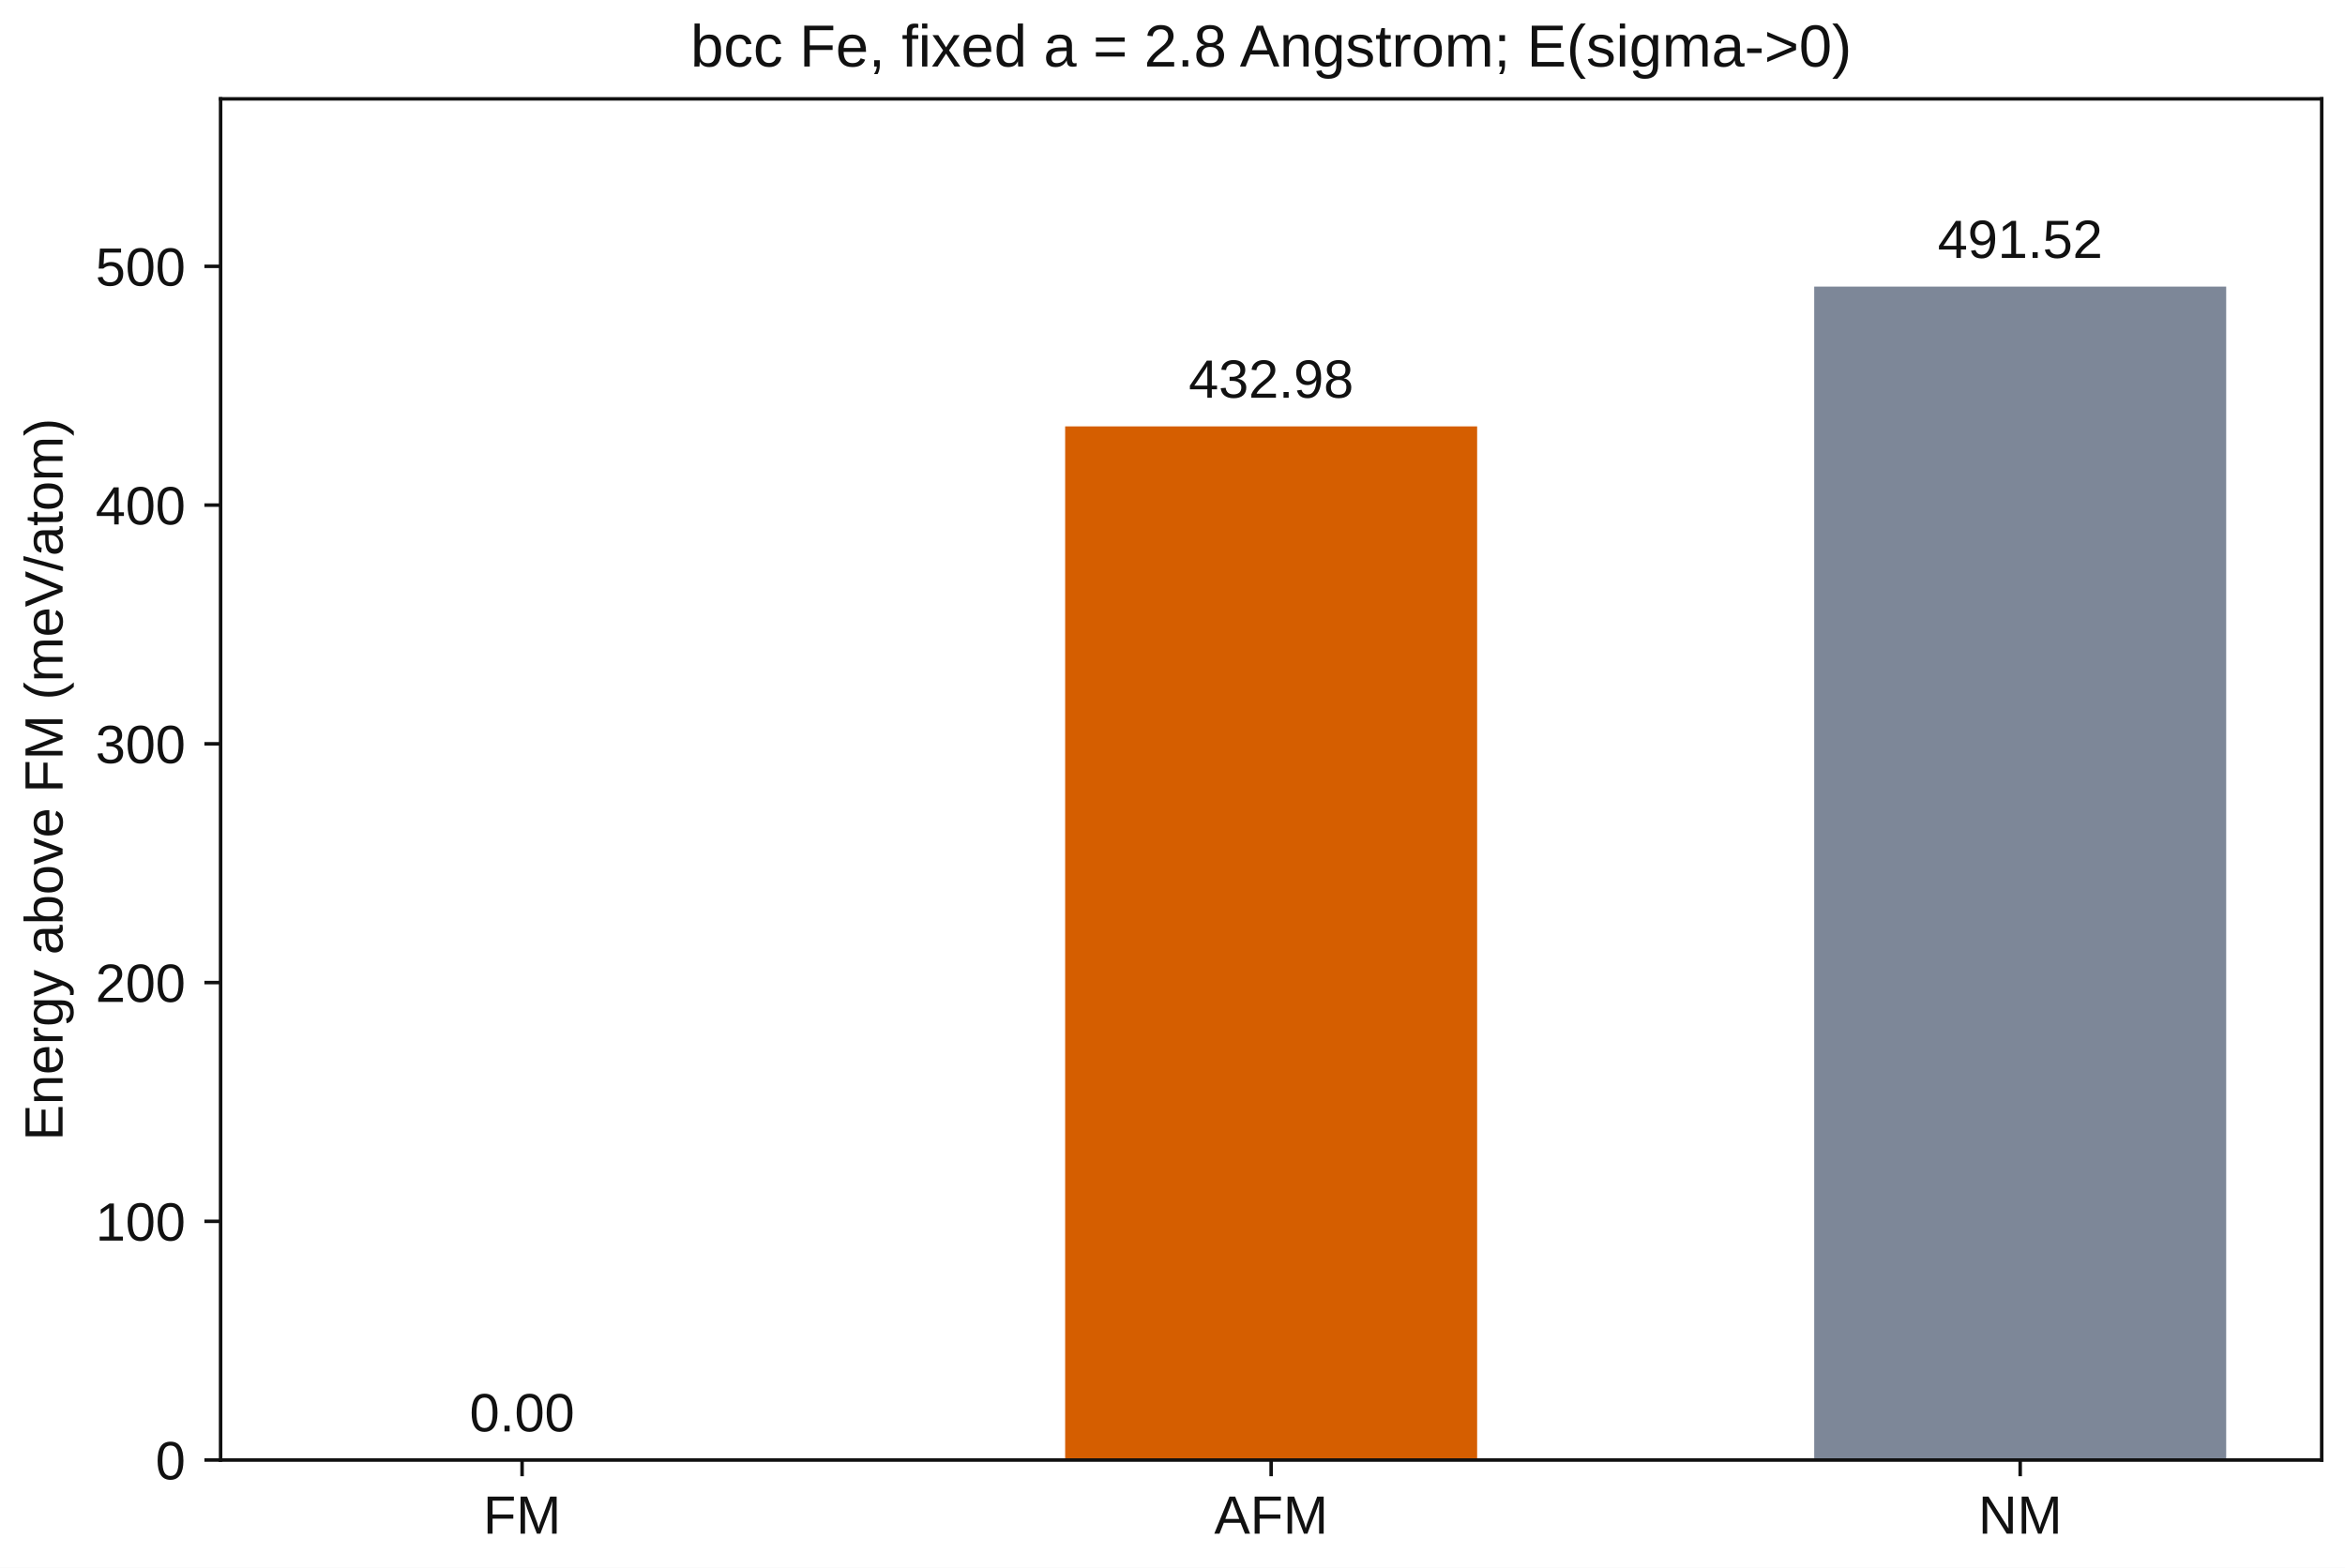
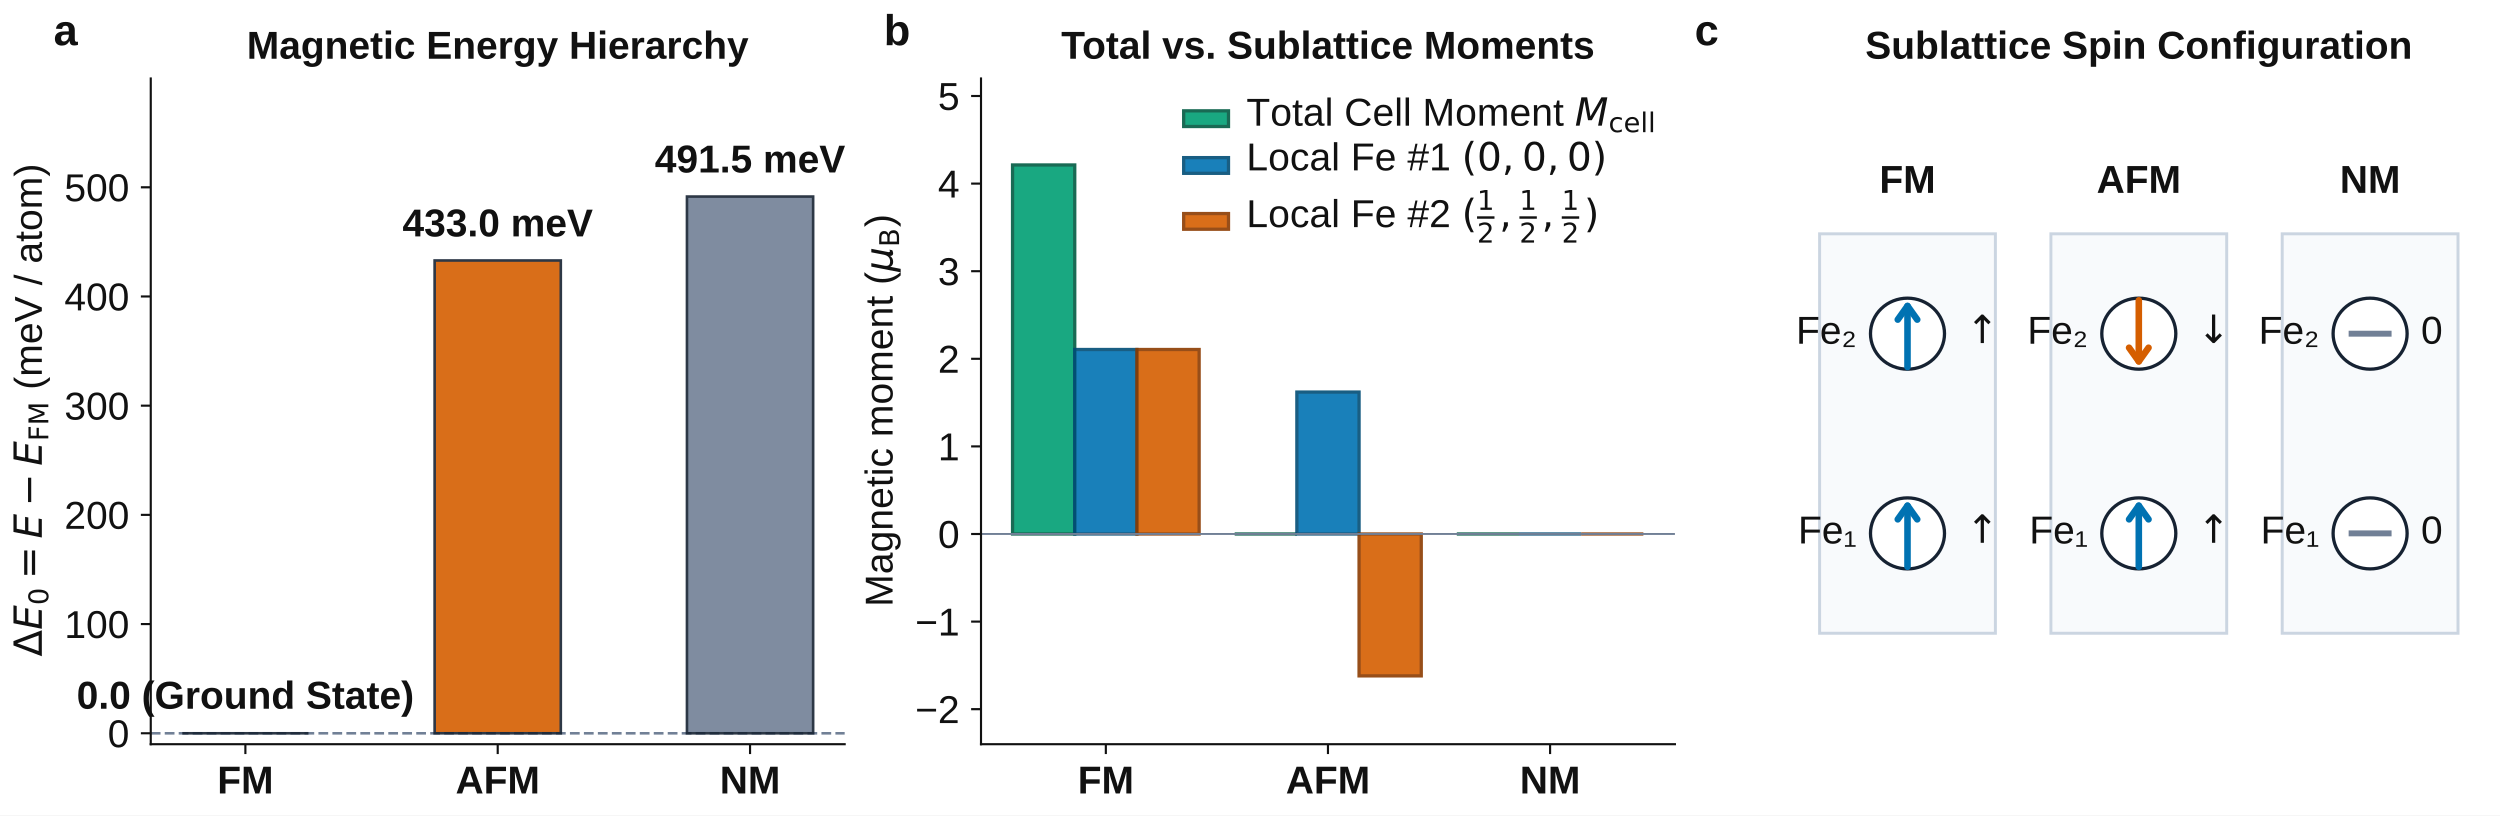
- <svg xmlns="http://www.w3.org/2000/svg" xmlns:xlink="http://www.w3.org/1999/xlink" width="434.64pt" height="290.64pt" viewBox="0 0 434.64 290.64" version="1.1">
+ <svg xmlns="http://www.w3.org/2000/svg" xmlns:xlink="http://www.w3.org/1999/xlink" width="758.64pt" height="247.44pt" viewBox="0 0 758.64 247.44" version="1.1">
  <defs>
    <style type="text/css">*{stroke-linejoin: round; stroke-linecap: butt}</style>
  </defs>
  <g id="figure_1">
    <g id="patch_1">
-       <path d="M 0 290.64  L 434.64 290.64  L 434.64 0  L 0 0  z " style="fill: #ffffff" />
+       <path d="M 0 247.44  L 758.64 247.44  L 758.64 0  L 0 0  z " style="fill: #ffffff" />
    </g>
    <g id="axes_1">
      <g id="patch_2">
-         <path d="M 40.887 270.674  L 430.32 270.674  L 430.32 18.328  L 40.887 18.328  z " style="fill: #ffffff" />
-       </g>
-       <g id="patch_3">
-         <path d="M 58.589 270.674  L 134.948 270.674  L 134.948 270.674  L 58.589 270.674  z " clip-path="url(#p87cf5dc20b)" style="fill: #009e73" />
-       </g>
-       <g id="patch_4">
-         <path d="M 197.424 270.674  L 273.783 270.674  L 273.783 79.044  L 197.424 79.044  z " clip-path="url(#p87cf5dc20b)" style="fill: #d55e00" />
-       </g>
-       <g id="patch_5">
-         <path d="M 336.259 270.674  L 412.618 270.674  L 412.618 53.134  L 336.259 53.134  z " clip-path="url(#p87cf5dc20b)" style="fill: #7d8798" />
+         <path d="M 45.748 225.833  L 256.321 225.833  L 256.321 23.816  L 45.748 23.816  z " style="fill: #ffffff" />
      </g>
      <g id="matplotlib.axis_1">
        <g id="xtick_1">
          <g id="line2d_1">
            <defs>
-               <path id="m970006dc46" d="M 0 0  L 0 3  " style="stroke: #111111; stroke-width: 0.65" />
+               <path id="mfcc74e2e44" d="M 0 0  L 0 3  " style="stroke: #111111; stroke-width: 0.65" />
            </defs>
            <g>
-               <use xlink:href="#m970006dc46" x="96.768" y="270.674" style="fill: #111111; stroke: #111111; stroke-width: 0.65" />
+               <use xlink:href="#mfcc74e2e44" x="74.463" y="225.833" style="fill: #111111; stroke: #111111; stroke-width: 0.65" />
            </g>
          </g>
          <g id="text_1">
-             <text style="font-size: 10px; font-family: 'Arial', 'DejaVu Sans'; text-anchor: middle; fill: #111111" x="96.768" y="284.332" transform="rotate(-0 96.7683 284.332)">FM</text>
+             <text style="font-weight: 700; font-size: 11.812px; font-family: 'Arial', 'DejaVu Sans'; text-anchor: middle; fill: #111111" x="74.463" y="240.789" transform="rotate(-0 74.46295 240.7886)">FM</text>
          </g>
        </g>
        <g id="xtick_2">
          <g id="line2d_2">
            <g>
-               <use xlink:href="#m970006dc46" x="235.603" y="270.674" style="fill: #111111; stroke: #111111; stroke-width: 0.65" />
+               <use xlink:href="#mfcc74e2e44" x="151.035" y="225.833" style="fill: #111111; stroke: #111111; stroke-width: 0.65" />
            </g>
          </g>
          <g id="text_2">
-             <text style="font-size: 10px; font-family: 'Arial', 'DejaVu Sans'; text-anchor: middle; fill: #111111" x="235.603" y="284.332" transform="rotate(-0 235.6034 284.332)">AFM</text>
+             <text style="font-weight: 700; font-size: 11.812px; font-family: 'Arial', 'DejaVu Sans'; text-anchor: middle; fill: #111111" x="151.035" y="240.789" transform="rotate(-0 151.035 240.7886)">AFM</text>
          </g>
        </g>
        <g id="xtick_3">
          <g id="line2d_3">
            <g>
-               <use xlink:href="#m970006dc46" x="374.438" y="270.674" style="fill: #111111; stroke: #111111; stroke-width: 0.65" />
+               <use xlink:href="#mfcc74e2e44" x="227.607" y="225.833" style="fill: #111111; stroke: #111111; stroke-width: 0.65" />
            </g>
          </g>
          <g id="text_3">
-             <text style="font-size: 10px; font-family: 'Arial', 'DejaVu Sans'; text-anchor: middle; fill: #111111" x="374.438" y="284.332" transform="rotate(-0 374.4384 284.332)">NM</text>
+             <text style="font-weight: 700; font-size: 11.812px; font-family: 'Arial', 'DejaVu Sans'; text-anchor: middle; fill: #111111" x="227.607" y="240.789" transform="rotate(-0 227.607 240.7886)">NM</text>
          </g>
        </g>
      </g>
      <g id="matplotlib.axis_2">
        <g id="ytick_1">
          <g id="line2d_4">
            <defs>
-               <path id="mae1bc74d72" d="M 0 0  L -3 0  " style="stroke: #111111; stroke-width: 0.65" />
+               <path id="m44c5ba39af" d="M 0 0  L -3 0  " style="stroke: #111111; stroke-width: 0.65" />
            </defs>
            <g>
-               <use xlink:href="#mae1bc74d72" x="40.887" y="270.674" style="fill: #111111; stroke: #111111; stroke-width: 0.65" />
+               <use xlink:href="#m44c5ba39af" x="45.748" y="222.52" style="fill: #111111; stroke: #111111; stroke-width: 0.65" />
            </g>
          </g>
          <g id="text_4">
-             <text style="font-size: 10px; font-family: 'Arial', 'DejaVu Sans'; text-anchor: end; fill: #111111" x="34.387" y="274.253" transform="rotate(-0 34.38719 274.2531)">0</text>
+             <text style="font-size: 11.812px; font-family: 'Arial', 'DejaVu Sans'; text-anchor: end; fill: #111111" x="39.248" y="226.747" transform="rotate(-0 39.24845 226.7473)">0</text>
          </g>
        </g>
        <g id="ytick_2">
          <g id="line2d_5">
            <g>
-               <use xlink:href="#mae1bc74d72" x="40.887" y="226.415" style="fill: #111111; stroke: #111111; stroke-width: 0.65" />
+               <use xlink:href="#m44c5ba39af" x="45.748" y="189.383" style="fill: #111111; stroke: #111111; stroke-width: 0.65" />
            </g>
          </g>
          <g id="text_5">
-             <text style="font-size: 10px; font-family: 'Arial', 'DejaVu Sans'; text-anchor: end; fill: #111111" x="34.387" y="229.994" transform="rotate(-0 34.38719 229.9941)">100</text>
+             <text style="font-size: 11.812px; font-family: 'Arial', 'DejaVu Sans'; text-anchor: end; fill: #111111" x="39.248" y="193.611" transform="rotate(-0 39.24845 193.6106)">100</text>
          </g>
        </g>
        <g id="ytick_3">
          <g id="line2d_6">
            <g>
-               <use xlink:href="#mae1bc74d72" x="40.887" y="182.156" style="fill: #111111; stroke: #111111; stroke-width: 0.65" />
+               <use xlink:href="#m44c5ba39af" x="45.748" y="156.246" style="fill: #111111; stroke: #111111; stroke-width: 0.65" />
            </g>
          </g>
          <g id="text_6">
-             <text style="font-size: 10px; font-family: 'Arial', 'DejaVu Sans'; text-anchor: end; fill: #111111" x="34.387" y="185.735" transform="rotate(-0 34.38719 185.7351)">200</text>
+             <text style="font-size: 11.812px; font-family: 'Arial', 'DejaVu Sans'; text-anchor: end; fill: #111111" x="39.248" y="160.474" transform="rotate(-0 39.24845 160.4739)">200</text>
          </g>
        </g>
        <g id="ytick_4">
          <g id="line2d_7">
            <g>
-               <use xlink:href="#mae1bc74d72" x="40.887" y="137.897" style="fill: #111111; stroke: #111111; stroke-width: 0.65" />
+               <use xlink:href="#m44c5ba39af" x="45.748" y="123.11" style="fill: #111111; stroke: #111111; stroke-width: 0.65" />
            </g>
          </g>
          <g id="text_7">
-             <text style="font-size: 10px; font-family: 'Arial', 'DejaVu Sans'; text-anchor: end; fill: #111111" x="34.387" y="141.476" transform="rotate(-0 34.38719 141.476)">300</text>
+             <text style="font-size: 11.812px; font-family: 'Arial', 'DejaVu Sans'; text-anchor: end; fill: #111111" x="39.248" y="127.337" transform="rotate(-0 39.24845 127.3371)">300</text>
          </g>
        </g>
        <g id="ytick_5">
          <g id="line2d_8">
            <g>
-               <use xlink:href="#mae1bc74d72" x="40.887" y="93.638" style="fill: #111111; stroke: #111111; stroke-width: 0.65" />
+               <use xlink:href="#m44c5ba39af" x="45.748" y="89.973" style="fill: #111111; stroke: #111111; stroke-width: 0.65" />
            </g>
          </g>
          <g id="text_8">
-             <text style="font-size: 10px; font-family: 'Arial', 'DejaVu Sans'; text-anchor: end; fill: #111111" x="34.387" y="97.217" transform="rotate(-0 34.38719 97.217)">400</text>
+             <text style="font-size: 11.812px; font-family: 'Arial', 'DejaVu Sans'; text-anchor: end; fill: #111111" x="39.248" y="94.2" transform="rotate(-0 39.24845 94.20038)">400</text>
          </g>
        </g>
        <g id="ytick_6">
          <g id="line2d_9">
            <g>
-               <use xlink:href="#mae1bc74d72" x="40.887" y="49.379" style="fill: #111111; stroke: #111111; stroke-width: 0.65" />
+               <use xlink:href="#m44c5ba39af" x="45.748" y="56.836" style="fill: #111111; stroke: #111111; stroke-width: 0.65" />
            </g>
          </g>
          <g id="text_9">
-             <text style="font-size: 10px; font-family: 'Arial', 'DejaVu Sans'; text-anchor: end; fill: #111111" x="34.387" y="52.958" transform="rotate(-0 34.38719 52.95797)">500</text>
+             <text style="font-size: 11.812px; font-family: 'Arial', 'DejaVu Sans'; text-anchor: end; fill: #111111" x="39.248" y="61.064" transform="rotate(-0 39.24845 61.06364)">500</text>
          </g>
        </g>
        <g id="text_10">
-           <text style="font-size: 10px; font-family: 'Arial', 'DejaVu Sans'; text-anchor: middle; fill: #111111" x="11.6" y="144.501" transform="rotate(-90 11.59969 144.5009)">Energy above FM (meV/atom)</text>
-         </g>
+           <g style="fill: #111111" transform="translate(12.94313 199.2432) rotate(-90)">
+             <text>
+               <tspan x="0" y="-0.25" style="font-size: 11.812px; font-family: 'DejaVu Sans'; fill: #111111">Δ</tspan>
+               <tspan x="23.557" y="-0.25" style="font-size: 11.812px; font-family: 'DejaVu Sans'; fill: #111111">=</tspan>
+               <tspan x="45.637" y="-0.25" style="font-size: 11.812px; font-family: 'DejaVu Sans'; fill: #111111">−</tspan>
+               <tspan x="8.123" y="-0.25" style="font-style: oblique; font-size: 11.812px; font-family: 'DejaVu Sans'; fill: #111111">E</tspan>
+               <tspan x="35.82" y="-0.25" style="font-style: oblique; font-size: 11.812px; font-family: 'DejaVu Sans'; fill: #111111">E</tspan>
+               <tspan x="57.9" y="-0.25" style="font-style: oblique; font-size: 11.812px; font-family: 'DejaVu Sans'; fill: #111111">E</tspan>
+               <tspan x="15.627" y="1.719" style="font-size: 8.269px; font-family: 'DejaVu Sans'; fill: #111111">0</tspan>
+               <tspan x="65.403" y="1.719" style="font-size: 8.269px; font-family: 'DejaVu Sans'; fill: #111111">F</tspan>
+               <tspan x="70.185" y="1.719" style="font-size: 8.269px; font-family: 'DejaVu Sans'; fill: #111111">M</tspan>
+               <tspan x="77.685" y="-0.25" style="font-size: 11.812px; font-family: 'Arial'; fill: #111111"> </tspan>
+               <tspan x="80.984" y="-0.25" style="font-size: 11.812px; font-family: 'Arial'; fill: #111111">(</tspan>
+               <tspan x="84.939" y="-0.25" style="font-size: 11.812px; font-family: 'Arial'; fill: #111111">m</tspan>
+               <tspan x="94.831" y="-0.25" style="font-size: 11.812px; font-family: 'Arial'; fill: #111111">e</tspan>
+               <tspan x="101.435" y="-0.25" style="font-size: 11.812px; font-family: 'Arial'; fill: #111111">V</tspan>
+               <tspan x="109.355" y="-0.25" style="font-size: 11.812px; font-family: 'Arial'; fill: #111111"> </tspan>
+               <tspan x="112.655" y="-0.25" style="font-size: 11.812px; font-family: 'Arial'; fill: #111111">/</tspan>
+               <tspan x="115.954" y="-0.25" style="font-size: 11.812px; font-family: 'Arial'; fill: #111111"> </tspan>
+               <tspan x="119.253" y="-0.25" style="font-size: 11.812px; font-family: 'Arial'; fill: #111111">a</tspan>
+               <tspan x="125.857" y="-0.25" style="font-size: 11.812px; font-family: 'Arial'; fill: #111111">t</tspan>
+               <tspan x="129.157" y="-0.25" style="font-size: 11.812px; font-family: 'Arial'; fill: #111111">o</tspan>
+               <tspan x="135.761" y="-0.25" style="font-size: 11.812px; font-family: 'Arial'; fill: #111111">m</tspan>
+               <tspan x="145.653" y="-0.25" style="font-size: 11.812px; font-family: 'Arial'; fill: #111111">)</tspan>
+             </text>
+           </g>
+         </g>
+       </g>
+       <g id="line2d_10">
+         <path d="M 45.748 222.52  L 256.321 222.52  " clip-path="url(#p03129f3ebc)" style="fill: none; stroke-dasharray: 2.96,1.28; stroke-dashoffset: 0; stroke: #718096; stroke-width: 0.8" />
+       </g>
+       <g id="patch_3">
+         <path d="M 45.748 225.833  L 45.748 23.816  " style="fill: none; stroke: #111111; stroke-width: 0.65; stroke-linejoin: miter; stroke-linecap: square" />
+       </g>
+       <g id="patch_4">
+         <path d="M 45.748 225.833  L 256.321 225.833  " style="fill: none; stroke: #111111; stroke-width: 0.65; stroke-linejoin: miter; stroke-linecap: square" />
+       </g>
+       <g id="patch_5">
+         <path d="M 55.32 222.52  L 93.606 222.52  L 93.606 222.52  L 55.32 222.52  z " clip-path="url(#p03129f3ebc)" style="fill: #0072b2; opacity: 0.9; stroke: #162232; stroke-width: 0.8; stroke-linejoin: miter" />
      </g>
      <g id="patch_6">
-         <path d="M 40.887 270.674  L 40.887 18.328  " style="fill: none; stroke: #111111; stroke-width: 0.65; stroke-linejoin: miter; stroke-linecap: square" />
+         <path d="M 131.892 222.52  L 170.178 222.52  L 170.178 79.046  L 131.892 79.046  z " clip-path="url(#p03129f3ebc)" style="fill: #d55e00; opacity: 0.9; stroke: #162232; stroke-width: 0.8; stroke-linejoin: miter" />
      </g>
      <g id="patch_7">
-         <path d="M 430.32 270.674  L 430.32 18.328  " style="fill: none; stroke: #111111; stroke-width: 0.65; stroke-linejoin: miter; stroke-linecap: square" />
-       </g>
+         <path d="M 208.464 222.52  L 246.75 222.52  L 246.75 59.647  L 208.464 59.647  z " clip-path="url(#p03129f3ebc)" style="fill: #718096; opacity: 0.9; stroke: #162232; stroke-width: 0.8; stroke-linejoin: miter" />
+       </g>
+       <g id="text_11">
+         <text style="font-weight: 700; font-size: 11.812px; font-family: 'Arial', 'DejaVu Sans'; text-anchor: middle; fill: #111111" x="74.463" y="215.063" transform="rotate(-0 74.46295 215.0631)">0.0 (Ground State)</text>
+       </g>
+       <g id="text_12">
+         <text style="font-weight: 700; font-size: 11.812px; font-family: 'Arial', 'DejaVu Sans'; text-anchor: middle; fill: #111111" x="151.035" y="71.744" transform="rotate(-0 151.035 71.7443)">433.0 meV</text>
+       </g>
+       <g id="text_13">
+         <text style="font-weight: 700; font-size: 11.812px; font-family: 'Arial', 'DejaVu Sans'; text-anchor: middle; fill: #111111" x="227.607" y="52.346" transform="rotate(-0 227.607 52.3458)">491.5 meV</text>
+       </g>
+       <g id="text_14">
+         <text style="font-weight: 700; font-size: 13.125px; font-family: 'Arial', 'DejaVu Sans'; text-anchor: start; fill: #111111" x="16.268" y="13.715" transform="rotate(-0 16.26823 13.71463)">a</text>
+       </g>
+       <g id="text_15">
+         <text style="font-weight: 700; font-size: 11.812px; font-family: 'Arial', 'DejaVu Sans'; text-anchor: middle; fill: #111111" x="151.035" y="17.816" transform="rotate(-0 151.035 17.81552)">Magnetic Energy Hierarchy</text>
+       </g>
+     </g>
+     <g id="axes_2">
      <g id="patch_8">
-         <path d="M 40.887 270.674  L 430.32 270.674  " style="fill: none; stroke: #111111; stroke-width: 0.65; stroke-linejoin: miter; stroke-linecap: square" />
+         <path d="M 297.693 225.833  L 508.266 225.833  L 508.266 23.816  L 297.693 23.816  z " style="fill: #ffffff" />
      </g>
      <g id="patch_9">
-         <path d="M 40.887 18.328  L 430.32 18.328  " style="fill: none; stroke: #111111; stroke-width: 0.65; stroke-linejoin: miter; stroke-linecap: square" />
-       </g>
-       <g id="text_11">
-         <text style="font-size: 10px; font-family: 'Arial', 'DejaVu Sans'; text-anchor: middle; fill: #111111" x="96.768" y="265.363" transform="rotate(-0 96.7683 265.3631)">0.00</text>
-       </g>
-       <g id="text_12">
-         <text style="font-size: 10px; font-family: 'Arial', 'DejaVu Sans'; text-anchor: middle; fill: #111111" x="235.603" y="73.733" transform="rotate(-0 235.6034 73.73256)">432.98</text>
-       </g>
-       <g id="text_13">
-         <text style="font-size: 10px; font-family: 'Arial', 'DejaVu Sans'; text-anchor: middle; fill: #111111" x="374.438" y="47.823" transform="rotate(-0 374.4384 47.82299)">491.52</text>
-       </g>
-       <g id="text_14">
-         <text style="font-size: 11px; font-family: 'Arial', 'DejaVu Sans'; text-anchor: middle; fill: #111111" x="235.603" y="12.328" transform="rotate(-0 235.6034 12.32766)">bcc Fe, fixed a = 2.8 Angstrom; E(sigma-&gt;0)</text>
+         <path d="M 307.264 162.038  L 326.138 162.038  L 326.138 50.059  L 307.264 50.059  z " clip-path="url(#pdbdae1b2f0)" style="fill: #009e73; opacity: 0.9; stroke: #005a41; stroke-linejoin: miter" />
+       </g>
+       <g id="patch_10">
+         <path d="M 374.669 162.038  L 393.542 162.038  L 393.542 162.038  L 374.669 162.038  z " clip-path="url(#pdbdae1b2f0)" style="fill: #009e73; opacity: 0.9; stroke: #005a41; stroke-linejoin: miter" />
+       </g>
+       <g id="patch_11">
+         <path d="M 442.074 162.038  L 460.947 162.038  L 460.947 162.038  L 442.074 162.038  z " clip-path="url(#pdbdae1b2f0)" style="fill: #009e73; opacity: 0.9; stroke: #005a41; stroke-linejoin: miter" />
+       </g>
+       <g id="patch_12">
+         <path d="M 326.138 162.038  L 345.011 162.038  L 345.011 106.058  L 326.138 106.058  z " clip-path="url(#pdbdae1b2f0)" style="fill: #0072b2; opacity: 0.9; stroke: #004c75; stroke-linejoin: miter" />
+       </g>
+       <g id="patch_13">
+         <path d="M 393.542 162.038  L 412.416 162.038  L 412.416 118.977  L 393.542 118.977  z " clip-path="url(#pdbdae1b2f0)" style="fill: #0072b2; opacity: 0.9; stroke: #004c75; stroke-linejoin: miter" />
+       </g>
+       <g id="patch_14">
+         <path d="M 460.947 162.038  L 479.821 162.038  L 479.821 162.038  L 460.947 162.038  z " clip-path="url(#pdbdae1b2f0)" style="fill: #0072b2; opacity: 0.9; stroke: #004c75; stroke-linejoin: miter" />
+       </g>
+       <g id="patch_15">
+         <path d="M 345.011 162.038  L 363.884 162.038  L 363.884 106.058  L 345.011 106.058  z " clip-path="url(#pdbdae1b2f0)" style="fill: #d55e00; opacity: 0.9; stroke: #8c3b00; stroke-linejoin: miter" />
+       </g>
+       <g id="patch_16">
+         <path d="M 412.416 162.038  L 431.289 162.038  L 431.289 205.1  L 412.416 205.1  z " clip-path="url(#pdbdae1b2f0)" style="fill: #d55e00; opacity: 0.9; stroke: #8c3b00; stroke-linejoin: miter" />
+       </g>
+       <g id="patch_17">
+         <path d="M 479.821 162.038  L 498.694 162.038  L 498.694 162.038  L 479.821 162.038  z " clip-path="url(#pdbdae1b2f0)" style="fill: #d55e00; opacity: 0.9; stroke: #8c3b00; stroke-linejoin: miter" />
+       </g>
+       <g id="matplotlib.axis_3">
+         <g id="xtick_4">
+           <g id="line2d_11">
+             <g>
+               <use xlink:href="#mfcc74e2e44" x="335.574" y="225.833" style="fill: #111111; stroke: #111111; stroke-width: 0.65" />
+             </g>
+           </g>
+           <g id="text_16">
+             <text style="font-weight: 700; font-size: 11.812px; font-family: 'Arial', 'DejaVu Sans'; text-anchor: middle; fill: #111111" x="335.574" y="240.789" transform="rotate(-0 335.5743 240.7886)">FM</text>
+           </g>
+         </g>
+         <g id="xtick_5">
+           <g id="line2d_12">
+             <g>
+               <use xlink:href="#mfcc74e2e44" x="402.979" y="225.833" style="fill: #111111; stroke: #111111; stroke-width: 0.65" />
+             </g>
+           </g>
+           <g id="text_17">
+             <text style="font-weight: 700; font-size: 11.812px; font-family: 'Arial', 'DejaVu Sans'; text-anchor: middle; fill: #111111" x="402.979" y="240.789" transform="rotate(-0 402.9792 240.7886)">AFM</text>
+           </g>
+         </g>
+         <g id="xtick_6">
+           <g id="line2d_13">
+             <g>
+               <use xlink:href="#mfcc74e2e44" x="470.384" y="225.833" style="fill: #111111; stroke: #111111; stroke-width: 0.65" />
+             </g>
+           </g>
+           <g id="text_18">
+             <text style="font-weight: 700; font-size: 11.812px; font-family: 'Arial', 'DejaVu Sans'; text-anchor: middle; fill: #111111" x="470.384" y="240.789" transform="rotate(-0 470.3841 240.7886)">NM</text>
+           </g>
+         </g>
+       </g>
+       <g id="matplotlib.axis_4">
+         <g id="ytick_7">
+           <g id="line2d_14">
+             <g>
+               <use xlink:href="#m44c5ba39af" x="297.693" y="215.201" style="fill: #111111; stroke: #111111; stroke-width: 0.65" />
+             </g>
+           </g>
+           <g id="text_19">
+             <text style="font-size: 11.812px; font-family: 'Arial', 'DejaVu Sans'; text-anchor: end; fill: #111111" x="291.193" y="219.428" transform="rotate(-0 291.1927 219.4285)">−2</text>
+           </g>
+         </g>
+         <g id="ytick_8">
+           <g id="line2d_15">
+             <g>
+               <use xlink:href="#m44c5ba39af" x="297.693" y="188.62" style="fill: #111111; stroke: #111111; stroke-width: 0.65" />
+             </g>
+           </g>
+           <g id="text_20">
+             <text style="font-size: 11.812px; font-family: 'Arial', 'DejaVu Sans'; text-anchor: end; fill: #111111" x="291.193" y="192.847" transform="rotate(-0 291.1927 192.8472)">−1</text>
+           </g>
+         </g>
+         <g id="ytick_9">
+           <g id="line2d_16">
+             <g>
+               <use xlink:href="#m44c5ba39af" x="297.693" y="162.038" style="fill: #111111; stroke: #111111; stroke-width: 0.65" />
+             </g>
+           </g>
+           <g id="text_21">
+             <text style="font-size: 11.812px; font-family: 'Arial', 'DejaVu Sans'; text-anchor: end; fill: #111111" x="291.193" y="166.266" transform="rotate(-0 291.1927 166.2659)">0</text>
+           </g>
+         </g>
+         <g id="ytick_10">
+           <g id="line2d_17">
+             <g>
+               <use xlink:href="#m44c5ba39af" x="297.693" y="135.457" style="fill: #111111; stroke: #111111; stroke-width: 0.65" />
+             </g>
+           </g>
+           <g id="text_22">
+             <text style="font-size: 11.812px; font-family: 'Arial', 'DejaVu Sans'; text-anchor: end; fill: #111111" x="291.193" y="139.685" transform="rotate(-0 291.1927 139.6846)">1</text>
+           </g>
+         </g>
+         <g id="ytick_11">
+           <g id="line2d_18">
+             <g>
+               <use xlink:href="#m44c5ba39af" x="297.693" y="108.876" style="fill: #111111; stroke: #111111; stroke-width: 0.65" />
+             </g>
+           </g>
+           <g id="text_23">
+             <text style="font-size: 11.812px; font-family: 'Arial', 'DejaVu Sans'; text-anchor: end; fill: #111111" x="291.193" y="113.103" transform="rotate(-0 291.1927 113.1033)">2</text>
+           </g>
+         </g>
+         <g id="ytick_12">
+           <g id="line2d_19">
+             <g>
+               <use xlink:href="#m44c5ba39af" x="297.693" y="82.294" style="fill: #111111; stroke: #111111; stroke-width: 0.65" />
+             </g>
+           </g>
+           <g id="text_24">
+             <text style="font-size: 11.812px; font-family: 'Arial', 'DejaVu Sans'; text-anchor: end; fill: #111111" x="291.193" y="86.522" transform="rotate(-0 291.1927 86.52197)">3</text>
+           </g>
+         </g>
+         <g id="ytick_13">
+           <g id="line2d_20">
+             <g>
+               <use xlink:href="#m44c5ba39af" x="297.693" y="55.713" style="fill: #111111; stroke: #111111; stroke-width: 0.65" />
+             </g>
+           </g>
+           <g id="text_25">
+             <text style="font-size: 11.812px; font-family: 'Arial', 'DejaVu Sans'; text-anchor: end; fill: #111111" x="291.193" y="59.941" transform="rotate(-0 291.1927 59.94067)">4</text>
+           </g>
+         </g>
+         <g id="ytick_14">
+           <g id="line2d_21">
+             <g>
+               <use xlink:href="#m44c5ba39af" x="297.693" y="29.132" style="fill: #111111; stroke: #111111; stroke-width: 0.65" />
+             </g>
+           </g>
+           <g id="text_26">
+             <text style="font-size: 11.812px; font-family: 'Arial', 'DejaVu Sans'; text-anchor: end; fill: #111111" x="291.193" y="33.359" transform="rotate(-0 291.1927 33.35937)">5</text>
+           </g>
+         </g>
+         <g id="text_27">
+           <g style="fill: #111111" transform="translate(271.1258 184.1232) rotate(-90)">
+             <text>
+               <tspan x="0" y="-0.266" style="font-size: 11.812px; font-family: 'Arial'; fill: #111111">M</tspan>
+               <tspan x="9.892" y="-0.266" style="font-size: 11.812px; font-family: 'Arial'; fill: #111111">a</tspan>
+               <tspan x="16.496" y="-0.266" style="font-size: 11.812px; font-family: 'Arial'; fill: #111111">g</tspan>
+               <tspan x="23.101" y="-0.266" style="font-size: 11.812px; font-family: 'Arial'; fill: #111111">n</tspan>
+               <tspan x="29.705" y="-0.266" style="font-size: 11.812px; font-family: 'Arial'; fill: #111111">e</tspan>
+               <tspan x="36.309" y="-0.266" style="font-size: 11.812px; font-family: 'Arial'; fill: #111111">t</tspan>
+               <tspan x="39.608" y="-0.266" style="font-size: 11.812px; font-family: 'Arial'; fill: #111111">i</tspan>
+               <tspan x="42.247" y="-0.266" style="font-size: 11.812px; font-family: 'Arial'; fill: #111111">c</tspan>
+               <tspan x="48.184" y="-0.266" style="font-size: 11.812px; font-family: 'Arial'; fill: #111111"> </tspan>
+               <tspan x="51.483" y="-0.266" style="font-size: 11.812px; font-family: 'Arial'; fill: #111111">m</tspan>
+               <tspan x="61.375" y="-0.266" style="font-size: 11.812px; font-family: 'Arial'; fill: #111111">o</tspan>
+               <tspan x="67.98" y="-0.266" style="font-size: 11.812px; font-family: 'Arial'; fill: #111111">m</tspan>
+               <tspan x="77.872" y="-0.266" style="font-size: 11.812px; font-family: 'Arial'; fill: #111111">e</tspan>
+               <tspan x="84.476" y="-0.266" style="font-size: 11.812px; font-family: 'Arial'; fill: #111111">n</tspan>
+               <tspan x="91.08" y="-0.266" style="font-size: 11.812px; font-family: 'Arial'; fill: #111111">t</tspan>
+               <tspan x="94.38" y="-0.266" style="font-size: 11.812px; font-family: 'Arial'; fill: #111111"> </tspan>
+               <tspan x="97.679" y="-0.266" style="font-size: 11.812px; font-family: 'Arial'; fill: #111111">(</tspan>
+               <tspan x="115.219" y="-0.266" style="font-size: 11.812px; font-family: 'Arial'; fill: #111111">)</tspan>
+               <tspan x="101.633" y="-0.266" style="font-style: oblique; font-size: 11.812px; font-family: 'DejaVu Sans'; fill: #111111">μ</tspan>
+               <tspan x="109.189" y="1.703" style="font-size: 8.269px; font-family: 'DejaVu Sans'; fill: #111111">B</tspan>
+             </text>
+           </g>
+         </g>
+       </g>
+       <g id="line2d_22">
+         <path d="M 297.693 162.038  L 508.266 162.038  " clip-path="url(#pdbdae1b2f0)" style="fill: none; stroke: #718096; stroke-width: 0.6; stroke-linecap: square" />
+       </g>
+       <g id="patch_18">
+         <path d="M 297.693 225.833  L 297.693 23.816  " style="fill: none; stroke: #111111; stroke-width: 0.65; stroke-linejoin: miter; stroke-linecap: square" />
+       </g>
+       <g id="patch_19">
+         <path d="M 297.693 225.833  L 508.266 225.833  " style="fill: none; stroke: #111111; stroke-width: 0.65; stroke-linejoin: miter; stroke-linecap: square" />
+       </g>
+       <g id="text_28">
+         <text style="font-weight: 700; font-size: 13.125px; font-family: 'Arial', 'DejaVu Sans'; text-anchor: start; fill: #111111" x="268.212" y="13.715" transform="rotate(-0 268.2125 13.71463)">b</text>
+       </g>
+       <g id="text_29">
+         <text style="font-weight: 700; font-size: 11.812px; font-family: 'Arial', 'DejaVu Sans'; text-anchor: middle; fill: #111111" x="402.979" y="17.816" transform="rotate(-0 402.9792 17.81552)">Total vs. Sublattice Moments</text>
+       </g>
+       <g id="legend_1">
+         <g id="patch_20">
+           <path d="M 357.833 77.008  L 503.506 77.008  Q 504.866 77.008 504.866 75.648  L 504.866 28.576  Q 504.866 27.216 503.506 27.216  L 357.833 27.216  Q 356.473 27.216 356.473 28.576  L 356.473 75.648  Q 356.473 77.008 357.833 77.008  z " style="fill: #ffffff; opacity: 0.95" />
+         </g>
+         <g id="patch_21">
+           <path d="M 359.193 38.391  L 372.793 38.391  L 372.793 33.631  L 359.193 33.631  z " style="fill: #009e73; opacity: 0.9; stroke: #005a41; stroke-linejoin: miter" />
+         </g>
+         <g id="text_30">
+           <g style="fill: #111111" transform="translate(378.2326 38.39069)">
+             <text>
+               <tspan x="0" y="-0.25" style="font-size: 11.812px; font-family: 'Arial'; fill: #111111">T</tspan>
+               <tspan x="7.254" y="-0.25" style="font-size: 11.812px; font-family: 'Arial'; fill: #111111">o</tspan>
+               <tspan x="13.858" y="-0.25" style="font-size: 11.812px; font-family: 'Arial'; fill: #111111">t</tspan>
+               <tspan x="17.157" y="-0.25" style="font-size: 11.812px; font-family: 'Arial'; fill: #111111">a</tspan>
+               <tspan x="23.762" y="-0.25" style="font-size: 11.812px; font-family: 'Arial'; fill: #111111">l</tspan>
+               <tspan x="26.4" y="-0.25" style="font-size: 11.812px; font-family: 'Arial'; fill: #111111"> </tspan>
+               <tspan x="29.699" y="-0.25" style="font-size: 11.812px; font-family: 'Arial'; fill: #111111">C</tspan>
+               <tspan x="38.275" y="-0.25" style="font-size: 11.812px; font-family: 'Arial'; fill: #111111">e</tspan>
+               <tspan x="44.879" y="-0.25" style="font-size: 11.812px; font-family: 'Arial'; fill: #111111">l</tspan>
+               <tspan x="47.517" y="-0.25" style="font-size: 11.812px; font-family: 'Arial'; fill: #111111">l</tspan>
+               <tspan x="50.156" y="-0.25" style="font-size: 11.812px; font-family: 'Arial'; fill: #111111"> </tspan>
+               <tspan x="53.455" y="-0.25" style="font-size: 11.812px; font-family: 'Arial'; fill: #111111">M</tspan>
+               <tspan x="63.347" y="-0.25" style="font-size: 11.812px; font-family: 'Arial'; fill: #111111">o</tspan>
+               <tspan x="69.951" y="-0.25" style="font-size: 11.812px; font-family: 'Arial'; fill: #111111">m</tspan>
+               <tspan x="79.843" y="-0.25" style="font-size: 11.812px; font-family: 'Arial'; fill: #111111">e</tspan>
+               <tspan x="86.447" y="-0.25" style="font-size: 11.812px; font-family: 'Arial'; fill: #111111">n</tspan>
+               <tspan x="93.052" y="-0.25" style="font-size: 11.812px; font-family: 'Arial'; fill: #111111">t</tspan>
+               <tspan x="96.351" y="-0.25" style="font-size: 11.812px; font-family: 'Arial'; fill: #111111"> </tspan>
+               <tspan x="99.65" y="-0.25" style="font-style: oblique; font-size: 11.812px; font-family: 'DejaVu Sans'; fill: #111111">M</tspan>
+               <tspan x="109.896" y="1.719" style="font-size: 8.269px; font-family: 'DejaVu Sans'; fill: #111111">c</tspan>
+               <tspan x="114.466" y="1.719" style="font-size: 8.269px; font-family: 'DejaVu Sans'; fill: #111111">e</tspan>
+               <tspan x="119.58" y="1.719" style="font-size: 8.269px; font-family: 'DejaVu Sans'; fill: #111111">l</tspan>
+               <tspan x="121.89" y="1.719" style="font-size: 8.269px; font-family: 'DejaVu Sans'; fill: #111111">l</tspan>
+             </text>
+           </g>
+         </g>
+         <g id="patch_22">
+           <path d="M 359.193 52.594  L 372.793 52.594  L 372.793 47.834  L 359.193 47.834  z " style="fill: #0072b2; opacity: 0.9; stroke: #004c75; stroke-linejoin: miter" />
+         </g>
+         <g id="text_31">
+           <g style="fill: #111111" transform="translate(378.2326 52.59359)">
+             <text>
+               <tspan x="0" y="-0.891" style="font-size: 11.812px; font-family: 'Arial'; fill: #111111">L</tspan>
+               <tspan x="6.604" y="-0.891" style="font-size: 11.812px; font-family: 'Arial'; fill: #111111">o</tspan>
+               <tspan x="13.209" y="-0.891" style="font-size: 11.812px; font-family: 'Arial'; fill: #111111">c</tspan>
+               <tspan x="19.146" y="-0.891" style="font-size: 11.812px; font-family: 'Arial'; fill: #111111">a</tspan>
+               <tspan x="25.75" y="-0.891" style="font-size: 11.812px; font-family: 'Arial'; fill: #111111">l</tspan>
+               <tspan x="28.389" y="-0.891" style="font-size: 11.812px; font-family: 'Arial'; fill: #111111"> </tspan>
+               <tspan x="31.688" y="-0.891" style="font-size: 11.812px; font-family: 'Arial'; fill: #111111">F</tspan>
+               <tspan x="38.942" y="-0.891" style="font-size: 11.812px; font-family: 'Arial'; fill: #111111">e</tspan>
+               <tspan x="45.546" y="-0.891" style="font-size: 11.812px; font-family: 'Arial'; fill: #111111"> </tspan>
+               <tspan x="48.845" y="-0.891" style="font-size: 11.812px; font-family: 'Arial'; fill: #111111">#</tspan>
+               <tspan x="55.45" y="-0.891" style="font-size: 11.812px; font-family: 'Arial'; fill: #111111">1</tspan>
+               <tspan x="62.054" y="-0.891" style="font-size: 11.812px; font-family: 'Arial'; fill: #111111"> </tspan>
+               <tspan x="65.353" y="-0.891" style="font-size: 11.812px; font-family: 'DejaVu Sans'; fill: #111111">(</tspan>
+               <tspan x="69.986" y="-0.891" style="font-size: 11.812px; font-family: 'DejaVu Sans'; fill: #111111">0</tspan>
+               <tspan x="77.541" y="-0.891" style="font-size: 11.812px; font-family: 'DejaVu Sans'; fill: #111111">,</tspan>
+               <tspan x="83.629" y="-0.891" style="font-size: 11.812px; font-family: 'DejaVu Sans'; fill: #111111">0</tspan>
+               <tspan x="91.185" y="-0.891" style="font-size: 11.812px; font-family: 'DejaVu Sans'; fill: #111111">,</tspan>
+               <tspan x="97.273" y="-0.891" style="font-size: 11.812px; font-family: 'DejaVu Sans'; fill: #111111">0</tspan>
+               <tspan x="104.828" y="-0.891" style="font-size: 11.812px; font-family: 'DejaVu Sans'; fill: #111111">)</tspan>
+             </text>
+           </g>
+         </g>
+         <g id="patch_23">
+           <path d="M 359.193 69.563  L 372.793 69.563  L 372.793 64.803  L 359.193 64.803  z " style="fill: #d55e00; opacity: 0.9; stroke: #8c3b00; stroke-linejoin: miter" />
+         </g>
+         <g id="text_32">
+           <g style="fill: #111111" transform="translate(378.2326 69.5632)">
+             <text>
+               <tspan x="0" y="-0.641" style="font-size: 11.812px; font-family: 'Arial'; fill: #111111">L</tspan>
+               <tspan x="6.604" y="-0.641" style="font-size: 11.812px; font-family: 'Arial'; fill: #111111">o</tspan>
+               <tspan x="13.209" y="-0.641" style="font-size: 11.812px; font-family: 'Arial'; fill: #111111">c</tspan>
+               <tspan x="19.146" y="-0.641" style="font-size: 11.812px; font-family: 'Arial'; fill: #111111">a</tspan>
+               <tspan x="25.75" y="-0.641" style="font-size: 11.812px; font-family: 'Arial'; fill: #111111">l</tspan>
+               <tspan x="28.389" y="-0.641" style="font-size: 11.812px; font-family: 'Arial'; fill: #111111"> </tspan>
+               <tspan x="31.688" y="-0.641" style="font-size: 11.812px; font-family: 'Arial'; fill: #111111">F</tspan>
+               <tspan x="38.942" y="-0.641" style="font-size: 11.812px; font-family: 'Arial'; fill: #111111">e</tspan>
+               <tspan x="45.546" y="-0.641" style="font-size: 11.812px; font-family: 'Arial'; fill: #111111"> </tspan>
+               <tspan x="48.845" y="-0.641" style="font-size: 11.812px; font-family: 'Arial'; fill: #111111">#</tspan>
+               <tspan x="55.45" y="-0.641" style="font-size: 11.812px; font-family: 'Arial'; fill: #111111">2</tspan>
+               <tspan x="62.054" y="-0.641" style="font-size: 11.812px; font-family: 'Arial'; fill: #111111"> </tspan>
+               <tspan x="65.353" y="-0.641" style="font-size: 11.812px; font-family: 'DejaVu Sans'; fill: #111111">(</tspan>
+               <tspan x="76.751" y="-0.641" style="font-size: 11.812px; font-family: 'DejaVu Sans'; fill: #111111">,</tspan>
+               <tspan x="89.605" y="-0.641" style="font-size: 11.812px; font-family: 'DejaVu Sans'; fill: #111111">,</tspan>
+               <tspan x="102.458" y="-0.641" style="font-size: 11.812px; font-family: 'DejaVu Sans'; fill: #111111">)</tspan>
+               <tspan x="69.986" y="-5.875" style="font-size: 8.269px; font-family: 'DejaVu Sans'; fill: #111111">1</tspan>
+               <tspan x="69.986" y="4.051" style="font-size: 8.269px; font-family: 'DejaVu Sans'; fill: #111111">2</tspan>
+               <tspan x="82.839" y="-5.875" style="font-size: 8.269px; font-family: 'DejaVu Sans'; fill: #111111">1</tspan>
+               <tspan x="82.839" y="4.051" style="font-size: 8.269px; font-family: 'DejaVu Sans'; fill: #111111">2</tspan>
+               <tspan x="95.693" y="-5.875" style="font-size: 8.269px; font-family: 'DejaVu Sans'; fill: #111111">1</tspan>
+               <tspan x="95.693" y="4.051" style="font-size: 8.269px; font-family: 'DejaVu Sans'; fill: #111111">2</tspan>
+             </text>
+             <rect x="69.986" y="-3.922" width="5.289" height="0.738" />
+             <rect x="82.839" y="-3.922" width="5.289" height="0.738" />
+             <rect x="95.693" y="-3.922" width="5.289" height="0.738" />
+           </g>
+         </g>
+       </g>
+     </g>
+     <g id="axes_3">
+       <g id="patch_24">
+         <path d="M 552.169 192.164  L 605.515 192.164  L 605.515 70.953  L 552.169 70.953  z " clip-path="url(#p385765eca6)" style="fill: #f8fafc; stroke: #cbd5e1; stroke-width: 0.9; stroke-linejoin: miter" />
+       </g>
+       <g id="patch_25">
+         <path d="M 622.36 192.164  L 675.706 192.164  L 675.706 70.953  L 622.36 70.953  z " clip-path="url(#p385765eca6)" style="fill: #f8fafc; stroke: #cbd5e1; stroke-width: 0.9; stroke-linejoin: miter" />
+       </g>
+       <g id="patch_26">
+         <path d="M 692.551 192.164  L 745.897 192.164  L 745.897 70.953  L 692.551 70.953  z " clip-path="url(#p385765eca6)" style="fill: #f8fafc; stroke: #cbd5e1; stroke-width: 0.9; stroke-linejoin: miter" />
+       </g>
+       <g id="text_33">
+         <text style="font-weight: 700; font-size: 11.812px; font-family: 'Arial', 'DejaVu Sans'; text-anchor: middle; fill: #111111" x="578.842" y="58.521" transform="rotate(-0 578.842 58.52102)">FM</text>
+       </g>
+       <g id="patch_27">
+         <path d="M 578.842 172.635  C 581.82 172.635 584.677 171.5 586.783 169.48  C 588.889 167.459 590.073 164.718 590.073 161.861  C 590.073 159.004 588.889 156.263 586.783 154.243  C 584.677 152.222 581.82 151.087 578.842 151.087  C 575.864 151.087 573.007 152.222 570.901 154.243  C 568.795 156.263 567.611 159.004 567.611 161.861  C 567.611 164.718 568.795 167.459 570.901 169.48  C 573.007 171.5 575.864 172.635 578.842 172.635  z " clip-path="url(#p385765eca6)" style="fill: #ffffff; stroke: #162232; stroke-linejoin: miter" />
+       </g>
+       <g id="patch_28">
+         <path d="M 578.842 112.03  C 581.82 112.03 584.677 110.895 586.783 108.874  C 588.889 106.854 590.073 104.113 590.073 101.256  C 590.073 98.398 588.889 95.658 586.783 93.637  C 584.677 91.617 581.82 90.481 578.842 90.481  C 575.864 90.481 573.007 91.617 570.901 93.637  C 568.795 95.658 567.611 98.398 567.611 101.256  C 567.611 104.113 568.795 106.854 570.901 108.874  C 573.007 110.895 575.864 112.03 578.842 112.03  z " clip-path="url(#p385765eca6)" style="fill: #ffffff; stroke: #162232; stroke-linejoin: miter" />
+       </g>
+       <g id="text_34">
+         <text style="font-size: 11.812px; font-family: 'Arial', 'DejaVu Sans'; text-anchor: end; fill: #111111" x="563.4" y="164.915" transform="rotate(-0 563.4 164.9148)">Fe₁</text>
+       </g>
+       <g id="text_35">
+         <text style="font-size: 11.812px; font-family: 'Arial', 'DejaVu Sans'; text-anchor: end; fill: #111111" x="563.4" y="104.309" transform="rotate(-0 563.4 104.3094)">Fe₂</text>
+       </g>
+       <g id="text_36">
+         <g style="fill: #111111" transform="translate(594.284 164.9148)">
+           <text>
+             <tspan x="2.314" y="-0.203" style="font-size: 11.812px; font-family: 'DejaVu Sans'; fill: #111111">↑</tspan>
+           </text>
+         </g>
+       </g>
+       <g id="text_37">
+         <g style="fill: #111111" transform="translate(594.284 104.3094)">
+           <text>
+             <tspan x="2.314" y="-0.203" style="font-size: 11.812px; font-family: 'DejaVu Sans'; fill: #111111">↑</tspan>
+           </text>
+         </g>
+       </g>
+       <g id="text_38">
+         <text style="font-weight: 700; font-size: 11.812px; font-family: 'Arial', 'DejaVu Sans'; text-anchor: middle; fill: #111111" x="649.033" y="58.521" transform="rotate(-0 649.033 58.52102)">AFM</text>
+       </g>
+       <g id="patch_29">
+         <path d="M 649.033 172.635  C 652.011 172.635 654.868 171.5 656.974 169.48  C 659.08 167.459 660.264 164.718 660.264 161.861  C 660.264 159.004 659.08 156.263 656.974 154.243  C 654.868 152.222 652.011 151.087 649.033 151.087  C 646.055 151.087 643.198 152.222 641.092 154.243  C 638.986 156.263 637.802 159.004 637.802 161.861  C 637.802 164.718 638.986 167.459 641.092 169.48  C 643.198 171.5 646.055 172.635 649.033 172.635  z " clip-path="url(#p385765eca6)" style="fill: #ffffff; stroke: #162232; stroke-linejoin: miter" />
+       </g>
+       <g id="patch_30">
+         <path d="M 649.033 112.03  C 652.011 112.03 654.868 110.895 656.974 108.874  C 659.08 106.854 660.264 104.113 660.264 101.256  C 660.264 98.398 659.08 95.658 656.974 93.637  C 654.868 91.617 652.011 90.481 649.033 90.481  C 646.055 90.481 643.198 91.617 641.092 93.637  C 638.986 95.658 637.802 98.398 637.802 101.256  C 637.802 104.113 638.986 106.854 641.092 108.874  C 643.198 110.895 646.055 112.03 649.033 112.03  z " clip-path="url(#p385765eca6)" style="fill: #ffffff; stroke: #162232; stroke-linejoin: miter" />
+       </g>
+       <g id="text_39">
+         <text style="font-size: 11.812px; font-family: 'Arial', 'DejaVu Sans'; text-anchor: end; fill: #111111" x="633.591" y="164.915" transform="rotate(-0 633.591 164.9148)">Fe₁</text>
+       </g>
+       <g id="text_40">
+         <text style="font-size: 11.812px; font-family: 'Arial', 'DejaVu Sans'; text-anchor: end; fill: #111111" x="633.591" y="104.309" transform="rotate(-0 633.591 104.3094)">Fe₂</text>
+       </g>
+       <g id="text_41">
+         <g style="fill: #111111" transform="translate(664.475 164.9148)">
+           <text>
+             <tspan x="2.314" y="-0.203" style="font-size: 11.812px; font-family: 'DejaVu Sans'; fill: #111111">↑</tspan>
+           </text>
+         </g>
+       </g>
+       <g id="text_42">
+         <g style="fill: #111111" transform="translate(664.475 104.3094)">
+           <text>
+             <tspan x="2.314" y="-0.25" style="font-size: 11.812px; font-family: 'DejaVu Sans'; fill: #111111">↓</tspan>
+           </text>
+         </g>
+       </g>
+       <g id="text_43">
+         <text style="font-weight: 700; font-size: 11.812px; font-family: 'Arial', 'DejaVu Sans'; text-anchor: middle; fill: #111111" x="719.224" y="58.521" transform="rotate(-0 719.224 58.52102)">NM</text>
+       </g>
+       <g id="patch_31">
+         <path d="M 719.224 172.635  C 722.202 172.635 725.059 171.5 727.165 169.48  C 729.271 167.459 730.455 164.718 730.455 161.861  C 730.455 159.004 729.271 156.263 727.165 154.243  C 725.059 152.222 722.202 151.087 719.224 151.087  C 716.246 151.087 713.389 152.222 711.283 154.243  C 709.177 156.263 707.993 159.004 707.993 161.861  C 707.993 164.718 709.177 167.459 711.283 169.48  C 713.389 171.5 716.246 172.635 719.224 172.635  z " clip-path="url(#p385765eca6)" style="fill: #ffffff; stroke: #162232; stroke-linejoin: miter" />
+       </g>
+       <g id="patch_32">
+         <path d="M 719.224 112.03  C 722.202 112.03 725.059 110.895 727.165 108.874  C 729.271 106.854 730.455 104.113 730.455 101.256  C 730.455 98.398 729.271 95.658 727.165 93.637  C 725.059 91.617 722.202 90.481 719.224 90.481  C 716.246 90.481 713.389 91.617 711.283 93.637  C 709.177 95.658 707.993 98.398 707.993 101.256  C 707.993 104.113 709.177 106.854 711.283 108.874  C 713.389 110.895 716.246 112.03 719.224 112.03  z " clip-path="url(#p385765eca6)" style="fill: #ffffff; stroke: #162232; stroke-linejoin: miter" />
+       </g>
+       <g id="text_44">
+         <text style="font-size: 11.812px; font-family: 'Arial', 'DejaVu Sans'; text-anchor: end; fill: #111111" x="703.782" y="164.915" transform="rotate(-0 703.782 164.9148)">Fe₁</text>
+       </g>
+       <g id="text_45">
+         <text style="font-size: 11.812px; font-family: 'Arial', 'DejaVu Sans'; text-anchor: end; fill: #111111" x="703.782" y="104.309" transform="rotate(-0 703.782 104.3094)">Fe₂</text>
+       </g>
+       <g id="text_46">
+         <text style="font-size: 11.812px; font-family: 'Arial', 'DejaVu Sans'; text-anchor: start; fill: #111111" x="734.666" y="164.915" transform="rotate(-0 734.666 164.9148)">0</text>
+       </g>
+       <g id="text_47">
+         <text style="font-size: 11.812px; font-family: 'Arial', 'DejaVu Sans'; text-anchor: start; fill: #111111" x="734.666" y="104.309" transform="rotate(-0 734.666 104.3094)">0</text>
+       </g>
+       <g id="text_48">
+         <text style="font-weight: 700; font-size: 13.125px; font-family: 'Arial', 'DejaVu Sans'; text-anchor: start; fill: #111111" x="514.266" y="13.715" transform="rotate(-0 514.2663 13.71463)">c</text>
+       </g>
+       <g id="text_49">
+         <text style="font-weight: 700; font-size: 11.812px; font-family: 'Arial', 'DejaVu Sans'; text-anchor: middle; fill: #111111" x="649.033" y="17.816" transform="rotate(-0 649.033 17.81552)">Sublattice Spin Configuration</text>
+       </g>
+       <g id="patch_33">
+         <path d="M 578.842 171.985  Q 578.842 161.863 578.842 153.462  " style="fill: none; stroke: #0072b2; stroke-width: 2; stroke-linecap: round" />
+         <path d="M 575.889 157.596  L 578.842 153.462  L 581.795 157.596  " style="fill: none; stroke: #0072b2; stroke-width: 2; stroke-linecap: round" />
+       </g>
+       <g id="patch_34">
+         <path d="M 578.842 111.379  Q 578.842 101.258 578.842 92.856  " style="fill: none; stroke: #0072b2; stroke-width: 2; stroke-linecap: round" />
+         <path d="M 575.889 96.991  L 578.842 92.856  L 581.795 96.991  " style="fill: none; stroke: #0072b2; stroke-width: 2; stroke-linecap: round" />
+       </g>
+       <g id="patch_35">
+         <path d="M 649.033 171.985  Q 649.033 161.863 649.033 153.462  " style="fill: none; stroke: #0072b2; stroke-width: 2; stroke-linecap: round" />
+         <path d="M 646.08 157.596  L 649.033 153.462  L 651.986 157.596  " style="fill: none; stroke: #0072b2; stroke-width: 2; stroke-linecap: round" />
+       </g>
+       <g id="patch_36">
+         <path d="M 649.033 91.132  Q 649.033 101.254 649.033 109.655  " style="fill: none; stroke: #d55e00; stroke-width: 2; stroke-linecap: round" />
+         <path d="M 651.986 105.521  L 649.033 109.655  L 646.08 105.521  " style="fill: none; stroke: #d55e00; stroke-width: 2; stroke-linecap: round" />
+       </g>
+       <g id="line2d_23">
+         <path d="M 713.609 161.861  L 724.839 161.861  " clip-path="url(#p385765eca6)" style="fill: none; stroke: #718096; stroke-width: 1.8; stroke-linecap: square" />
+       </g>
+       <g id="line2d_24">
+         <path d="M 713.609 101.256  L 724.839 101.256  " clip-path="url(#p385765eca6)" style="fill: none; stroke: #718096; stroke-width: 1.8; stroke-linecap: square" />
      </g>
    </g>
  </g>
  <defs>
-     <clipPath id="p87cf5dc20b">
-       <rect x="40.887" y="18.328" width="389.432" height="252.347" />
+     <clipPath id="p03129f3ebc">
+       <rect x="45.748" y="23.816" width="210.573" height="202.018" />
+     </clipPath>
+     <clipPath id="pdbdae1b2f0">
+       <rect x="297.693" y="23.816" width="210.573" height="202.018" />
+     </clipPath>
+     <clipPath id="p385765eca6">
+       <rect x="543.747" y="23.816" width="210.573" height="202.018" />
    </clipPath>
  </defs>
</svg>
